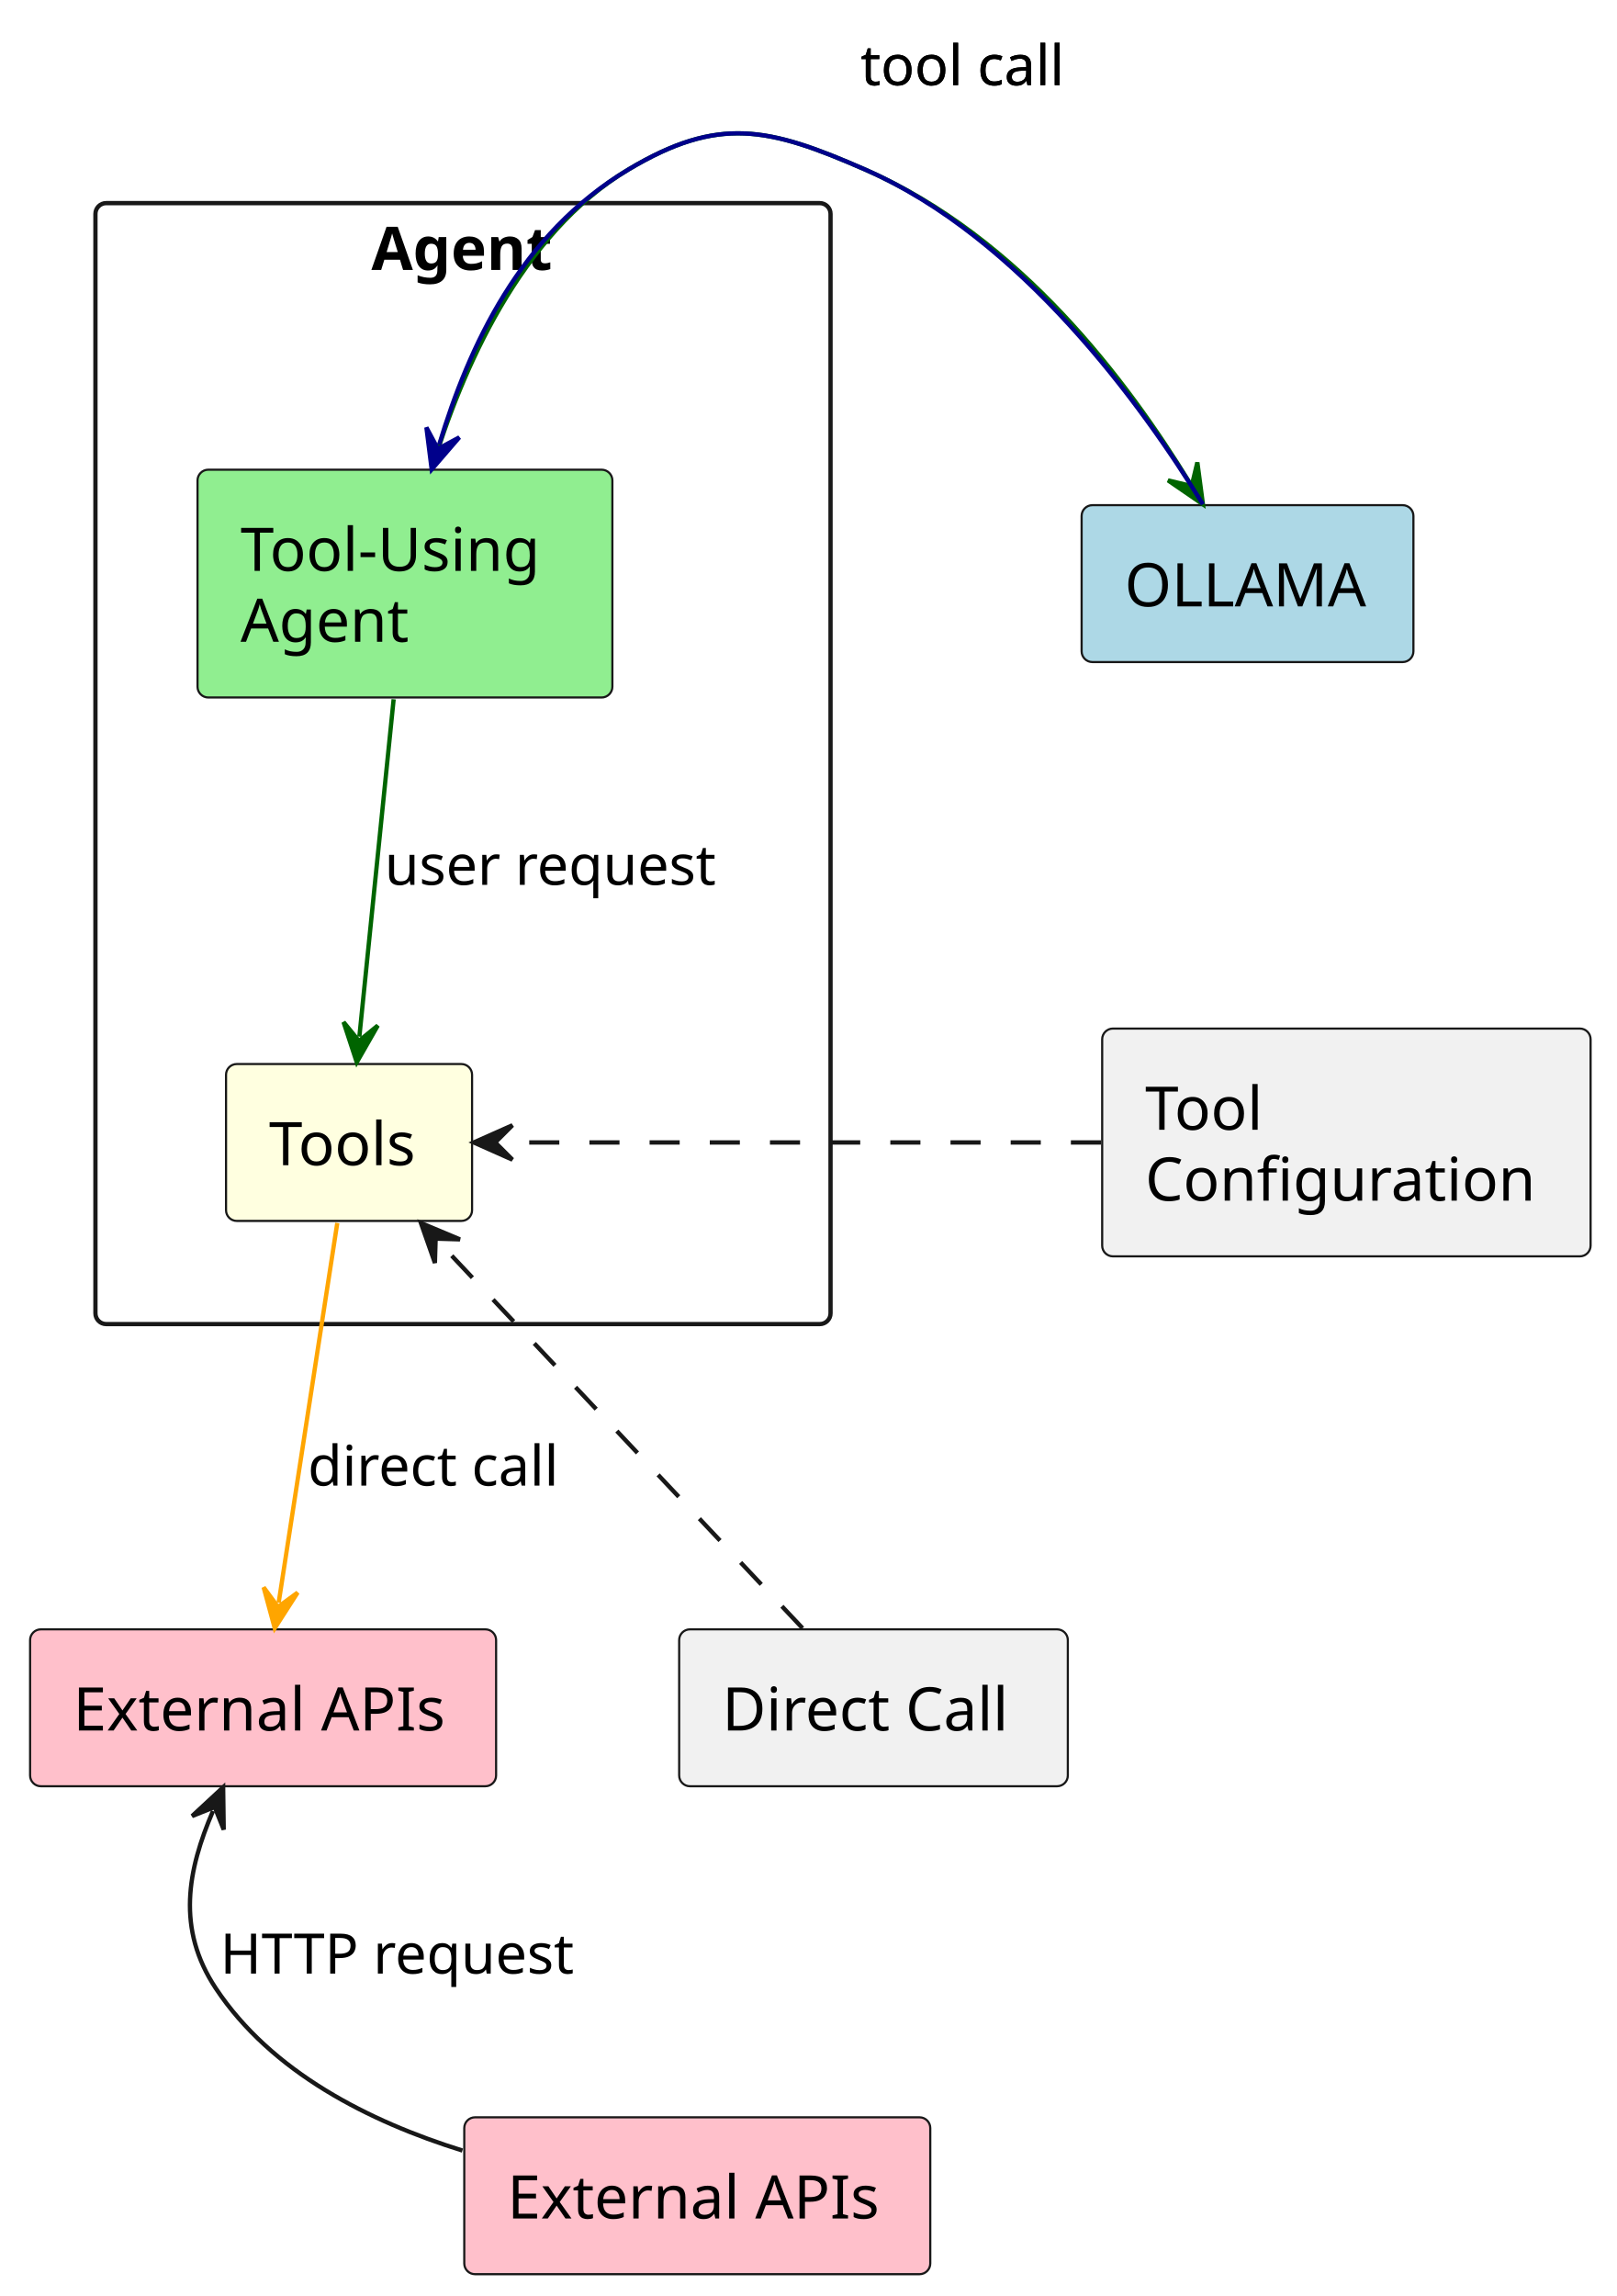
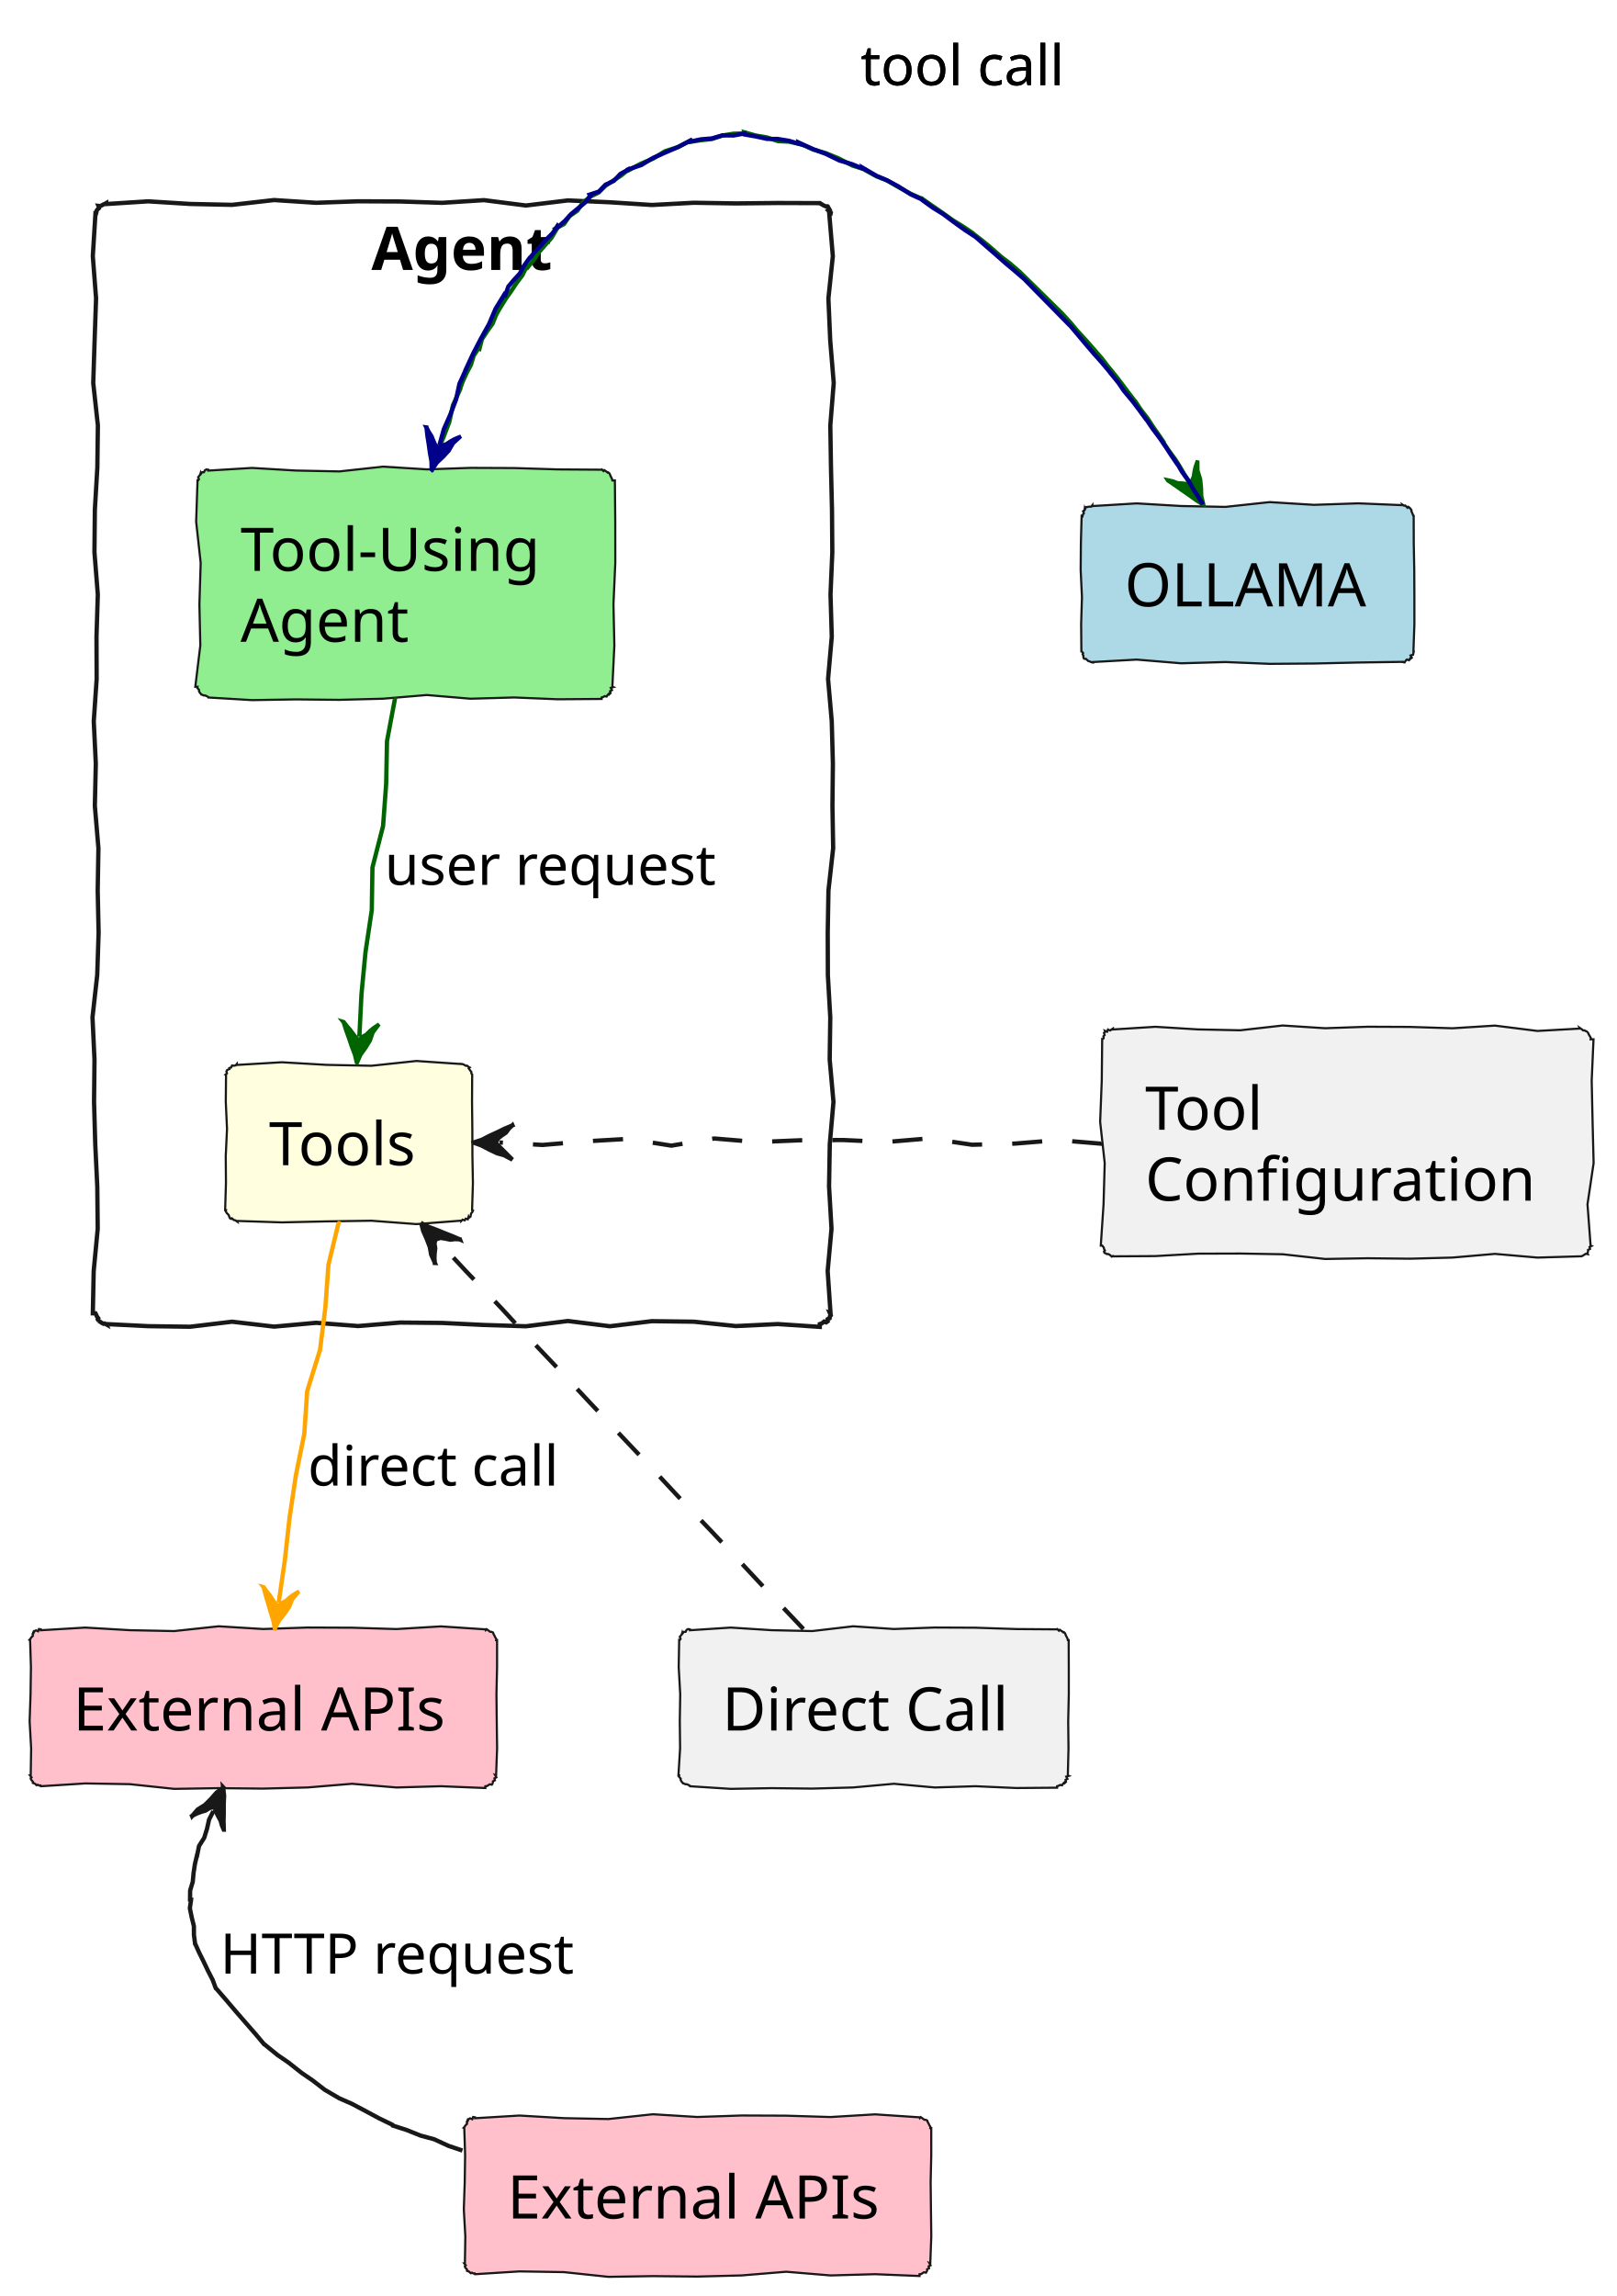
<svg xmlns="http://www.w3.org/2000/svg" contentStyleType="text/css" data-diagram-type="DESCRIPTION" height="534px" preserveAspectRatio="none" style="width:376px;height:534px;background:#FFFFFF;" version="1.1" viewBox="0 0 376 534" width="376px" zoomAndPan="magnify">
  <defs />
  <g>
-     <g class="cluster" data-entity="Agent" data-source-line="2" data-uid="ent0002" id="cluster_Agent">
-       <rect fill="none" height="260.71" rx="2.5" ry="2.5" style="stroke:#181818;stroke-width:1;" width="171" x="22.2" y="47.242" />
+     <g class="cluster" data-entity="Agent" data-source-line="3" data-uid="ent0002" id="cluster_Agent">
+       <polygon fill="none" points="24.7,47.242,24.7,47.452,34.465,46.828,44.229,47.435,53.994,47.642,63.759,46.529,73.523,47.164,83.288,46.816,93.053,46.859,102.818,47.174,112.582,46.551,122.347,47.796,132.112,46.612,141.876,47.044,151.641,47.674,161.406,47.156,171.171,47.31,180.935,47.21,190.7,47.242,190.723,47.297,191.084,47.462,191.482,47.715,191.846,47.888,192.201,48.037,192.468,47.974,192.546,48.007,192.757,48.387,192.977,48.771,192.685,48.943,193.262,49.475,193.2,49.742,192.904,49.742,193.734,59.577,192.705,69.412,193.131,79.247,193.942,89.082,193.151,98.917,193.305,108.752,193.539,118.587,193.616,128.422,193.196,138.257,193.487,148.092,192.628,157.927,193.484,167.762,193.748,177.597,193.644,187.432,193.813,197.267,192.717,207.102,192.548,216.937,192.579,226.772,193.141,236.607,193.004,246.442,193.881,256.277,193.025,266.112,192.857,275.947,193.428,285.782,192.533,295.617,193.2,305.452,193.04,305.386,193.253,305.889,193.041,306.215,192.987,306.606,192.515,306.825,192.468,307.22,192.508,307.318,192.19,307.548,191.7,307.367,191.395,307.63,191.07,307.844,190.7,307.952,190.7,308.604,180.935,307.948,171.171,308.415,161.406,307.398,151.641,307.275,141.876,308.456,132.112,307.235,122.347,308.461,112.582,308.159,102.818,307.684,93.053,307.598,83.288,308.411,73.523,307.653,63.759,308.544,53.994,307.399,44.229,308.57,34.465,308.437,24.7,307.952,24.731,308.028,24.352,307.82,24.086,307.883,23.718,307.702,23.307,307.418,22.932,307.22,23.015,307.254,22.746,306.85,22.86,306.604,22.541,306.179,22.4,305.828,22.2,305.452,21.592,305.452,21.795,295.617,22.731,285.782,22.63,275.947,22.157,266.112,21.878,256.277,21.981,246.442,21.514,236.607,22.615,226.772,22.94,216.937,22.726,207.102,22.895,197.267,22.063,187.432,22.287,177.597,21.812,167.762,22.484,157.927,22.447,148.092,22.752,138.257,21.97,128.422,22.066,118.587,22.643,108.752,22.767,98.917,21.688,89.082,22.006,79.247,22.349,69.412,21.589,59.577,22.2,49.742,22.309,49.787,22.426,49.422,22.462,49.022,22.683,48.7,23.01,48.421,22.932,47.974,22.892,47.878,23.326,47.925,23.676,47.77,24.008,47.571,24.364,47.432,24.7,47.242" style="stroke:#181818;stroke-width:1;" />
      <text fill="#000000" font-family="sans-serif" font-size="14" font-weight="bold" lengthAdjust="spacing" textLength="42.615" x="86.392" y="62.777">Agent</text>
    </g>
-     <g class="entity" data-entity="ToolAgent" data-source-line="3" data-uid="ent0003" id="entity_ToolAgent">
-       <rect fill="#90EE90" height="52.977" rx="2.5" ry="2.5" style="stroke:#181818;stroke-width:0.5;" width="96.501" x="45.95" y="109.242" />
+     <g class="entity" data-entity="ToolAgent" data-source-line="4" data-uid="ent0003" id="entity_ToolAgent">
+       <polygon fill="#90EE90" points="48.45,109.242,48.45,109.452,58.617,108.828,68.784,109.436,78.95,109.642,89.117,108.529,99.284,109.165,109.451,108.816,119.617,108.859,129.784,109.174,139.951,109.242,139.863,109.029,140.375,109.559,140.578,109.341,140.986,109.621,141.42,109.961,141.719,109.974,141.692,109.963,141.886,110.337,142.002,110.677,142.213,111.058,142.378,111.419,142.451,111.742,143.037,111.742,143.122,121.338,143.13,130.933,142.706,140.528,142.915,150.123,142.451,159.719,142.667,159.808,142.082,159.98,142.367,160.512,141.92,160.742,142.03,161.201,141.719,161.487,141.656,161.334,141.357,161.612,141.106,162.008,140.652,161.911,140.318,162.105,139.951,162.219,139.951,162.557,129.784,162.635,119.617,162.215,109.451,162.506,99.284,161.646,89.117,162.503,78.95,162.767,68.784,162.663,58.617,162.832,48.45,162.219,48.388,162.07,48.013,161.871,47.664,161.734,47.382,161.761,47.011,161.572,46.682,161.487,46.892,161.573,46.482,161.111,46.284,160.736,46.313,160.455,45.891,159.987,45.95,159.719,45.431,159.719,46.599,150.123,46.386,140.528,46.684,130.933,45.628,121.338,45.95,111.742,46.048,111.783,46.278,111.464,46.097,110.975,46.36,110.669,46.575,110.344,46.682,109.974,46.765,110.175,47.035,109.827,47.448,109.824,47.672,109.365,48.01,109.18,48.45,109.242" style="stroke:#181818;stroke-width:0.5;" />
      <text fill="#000000" font-family="sans-serif" font-size="14" lengthAdjust="spacing" textLength="76.501" x="55.95" y="132.777">Tool-Using</text>
      <text fill="#000000" font-family="sans-serif" font-size="14" lengthAdjust="spacing" textLength="40.113" x="55.95" y="149.266">Agent</text>
    </g>
-     <g class="entity" data-entity="Tools" data-source-line="4" data-uid="ent0004" id="entity_Tools">
-       <rect fill="#FFFFE0" height="36.488" rx="2.5" ry="2.5" style="stroke:#181818;stroke-width:0.5;" width="57.235" x="52.58" y="247.472" />
+     <g class="entity" data-entity="Tools" data-source-line="5" data-uid="ent0004" id="entity_Tools">
+       <polygon fill="#FFFFE0" points="55.08,247.472,55.08,247.682,65.527,247.058,75.974,247.666,86.421,247.872,96.868,246.759,107.315,247.472,107.305,247.448,107.615,247.487,107.974,247.647,108.367,247.891,108.641,247.845,109.083,248.204,109.254,248.275,109.035,248.478,109.315,248.886,109.656,249.32,109.642,249.608,109.815,249.972,109.838,249.972,109.805,256.27,109.875,262.567,109.895,268.865,110.011,275.163,109.815,281.461,110.022,281.546,109.878,281.901,109.601,282.2,109.519,282.58,109.446,282.964,109.083,283.228,108.991,283.006,108.816,283.584,108.338,283.43,108.091,283.832,107.606,283.662,107.315,283.961,107.315,283.892,96.868,284.702,86.421,283.912,75.974,284.066,65.527,284.299,55.08,283.961,55.133,284.089,54.726,283.813,54.41,283.756,53.946,283.345,53.702,283.462,53.312,283.228,53.481,283.298,53.303,282.931,53.208,282.599,52.724,282.106,52.526,281.731,52.58,281.461,52.373,281.461,52.56,275.163,52.514,268.865,52.807,262.567,52.522,256.27,52.58,249.972,52.474,249.928,52.797,249.648,52.667,249.18,52.859,248.845,53.366,248.641,53.312,248.204,53.368,248.339,53.76,248.284,53.978,247.812,54.414,247.863,54.802,247.8,55.08,247.472" style="stroke:#181818;stroke-width:0.5;" />
      <text fill="#000000" font-family="sans-serif" font-size="14" lengthAdjust="spacing" textLength="37.235" x="62.58" y="271.007">Tools</text>
    </g>
-     <g class="entity" data-entity="OLLAMA" data-source-line="11" data-uid="ent0006" id="entity_OLLAMA">
-       <rect fill="#ADD8E6" height="36.488" rx="2.5" ry="2.5" style="stroke:#181818;stroke-width:0.5;" width="77.183" x="251.61" y="117.492" />
+     <g class="entity" data-entity="OLLAMA" data-source-line="12" data-uid="ent0006" id="entity_OLLAMA">
+       <polygon fill="#ADD8E6" points="254.11,117.492,254.11,117.702,264.422,117.078,274.734,117.686,285.045,117.892,295.357,116.779,305.669,117.415,315.981,117.066,326.293,117.492,326.244,117.374,326.637,117.618,326.911,117.572,327.424,118.102,327.626,117.884,328.06,118.224,328,118.199,328.34,118.633,328.327,118.921,328.521,119.294,328.636,119.635,328.793,119.992,328.852,119.992,328.872,126.29,328.988,132.588,329.016,138.885,329.019,145.183,328.793,151.481,328.871,151.513,328.789,151.893,328.716,152.277,328.131,152.449,328.416,152.981,328.06,153.248,328.023,153.157,327.775,153.559,327.29,153.389,326.991,153.667,326.741,154.062,326.293,153.981,326.293,153.932,315.981,154.086,305.669,154.319,295.357,154.397,285.045,153.977,274.734,154.268,264.422,153.408,254.11,153.981,254.146,154.068,253.826,154.003,253.46,153.825,253.127,153.73,252.634,153.246,252.342,153.248,252.141,153.165,252.004,152.815,252.031,152.534,251.842,152.162,251.966,151.921,251.61,151.481,251.552,151.481,251.496,145.183,251.686,138.885,251.388,132.588,251.437,126.29,251.61,119.992,251.81,120.075,251.891,119.694,252.129,119.379,251.95,118.891,252.294,118.619,252.342,118.224,252.417,118.406,252.636,117.933,253.037,117.902,253.419,117.824,253.84,117.839,254.11,117.492" style="stroke:#181818;stroke-width:0.5;" />
      <text fill="#000000" font-family="sans-serif" font-size="14" lengthAdjust="spacing" textLength="57.183" x="261.61" y="141.027">OLLAMA</text>
    </g>
-     <g class="entity" data-entity="ExtLeft" data-source-line="12" data-uid="ent0007" id="entity_ExtLeft">
-       <rect fill="#FFC0CB" height="36.488" rx="2.5" ry="2.5" style="stroke:#181818;stroke-width:0.5;" width="108.402" x="7" y="378.952" />
+     <g class="entity" data-entity="ExtLeft" data-source-line="13" data-uid="ent0007" id="entity_ExtLeft">
+       <polygon fill="#FFC0CB" points="9.5,378.952,9.5,379.162,19.84,378.538,30.18,379.146,40.521,379.352,50.861,378.239,61.201,378.875,71.541,378.526,81.882,378.569,92.222,378.884,102.562,378.261,112.902,378.952,112.973,379.123,113.175,378.904,113.584,379.184,114.018,379.524,114.306,379.512,114.67,379.684,114.691,379.693,114.807,380.034,115.018,380.414,115.183,380.776,115.436,381.173,115.402,381.452,115.626,381.452,115.629,387.75,115.487,394.048,115.557,400.345,115.636,406.643,115.402,412.94,115.18,412.849,115.465,413.381,115.018,413.61,115.127,414.069,114.664,414.291,114.67,414.708,114.661,414.687,114.411,415.083,113.957,414.986,113.623,415.18,113.299,415.398,112.902,415.44,112.902,415.857,102.562,415.437,92.222,415.728,81.882,414.868,71.541,415.725,61.201,415.989,50.861,415.885,40.521,416.053,30.18,414.957,19.84,414.788,9.5,415.44,9.421,415.249,9.139,415.276,8.768,415.087,8.526,415.211,8.063,414.801,7.732,414.708,7.627,414.664,7.656,414.384,7.234,413.916,7.133,413.581,7.346,413.377,7,412.94,7.145,412.94,7.245,406.643,6.893,400.345,7.106,394.048,7.197,387.75,7,381.452,6.854,381.392,7.117,381.086,7.332,380.761,7.64,380.475,7.585,380.037,7.732,379.684,7.791,379.827,8.015,379.367,8.353,379.183,8.857,379.4,9.055,378.878,9.5,378.952" style="stroke:#181818;stroke-width:0.5;" />
      <text fill="#000000" font-family="sans-serif" font-size="14" lengthAdjust="spacing" textLength="88.402" x="17" y="402.487">External APIs</text>
    </g>
-     <g class="entity" data-entity="ExtRight" data-source-line="13" data-uid="ent0008" id="entity_ExtRight">
-       <rect fill="#FFC0CB" height="36.488" rx="2.5" ry="2.5" style="stroke:#181818;stroke-width:0.5;" width="108.402" x="108" y="492.442" />
+     <g class="entity" data-entity="ExtRight" data-source-line="14" data-uid="ent0008" id="entity_ExtRight">
+       <polygon fill="#FFC0CB" points="110.5,492.442,110.5,492.652,120.84,492.028,131.18,492.635,141.521,492.842,151.861,491.729,162.201,492.365,172.541,492.016,182.882,492.059,193.222,492.374,203.562,491.751,213.902,492.442,213.973,492.613,214.175,492.394,214.584,492.674,215.018,493.014,215.306,493.002,215.67,493.174,215.691,493.183,215.807,493.524,216.018,493.904,216.183,494.266,216.436,494.663,216.402,494.942,216.626,494.942,216.629,501.24,216.487,507.538,216.557,513.835,216.636,520.133,216.402,526.431,216.18,526.338,216.465,526.871,216.018,527.1,216.127,527.559,215.664,527.782,215.67,528.198,215.661,528.177,215.411,528.573,214.957,528.476,214.623,528.67,214.299,528.888,213.902,528.931,213.902,529.347,203.562,528.927,193.222,529.218,182.882,528.358,172.541,529.215,162.201,529.479,151.861,529.375,141.521,529.543,131.18,528.447,120.84,528.278,110.5,528.931,110.421,528.739,110.139,528.766,109.768,528.577,109.526,528.701,109.064,528.291,108.732,528.198,108.627,528.154,108.656,527.874,108.234,527.406,108.133,527.071,108.346,526.867,108,526.431,108.145,526.431,108.245,520.133,107.893,513.835,108.106,507.538,108.197,501.24,108,494.942,107.855,494.882,108.117,494.576,108.332,494.251,108.64,493.965,108.585,493.527,108.732,493.174,108.791,493.317,109.015,492.857,109.353,492.673,109.857,492.89,110.055,492.368,110.5,492.442" style="stroke:#181818;stroke-width:0.5;" />
      <text fill="#000000" font-family="sans-serif" font-size="14" lengthAdjust="spacing" textLength="88.402" x="118" y="515.977">External APIs</text>
    </g>
-     <g class="entity" data-entity="ToolConf" data-source-line="15" data-uid="ent0009" id="entity_ToolConf">
-       <rect fill="#F1F1F1" height="52.977" rx="2.5" ry="2.5" style="stroke:#181818;stroke-width:0.5;" width="113.618" x="256.39" y="239.222" />
+     <g class="entity" data-entity="ToolConf" data-source-line="16" data-uid="ent0009" id="entity_ToolConf">
+       <polygon fill="#F1F1F1" points="258.89,239.222,258.89,239.432,268.764,238.808,278.639,239.416,288.513,239.622,298.387,238.509,308.262,239.144,318.136,238.796,328.011,238.839,337.885,239.154,347.759,238.531,357.634,239.776,367.508,239.222,367.428,239.028,367.837,239.308,368.27,239.648,368.558,239.635,368.931,239.829,369.276,239.954,369.266,239.95,369.477,240.331,369.642,240.692,369.896,241.09,370.068,241.454,370.008,241.722,370.687,241.722,370.263,251.317,370.472,260.913,370.71,270.508,369.287,280.103,370.008,289.699,370.217,289.785,369.77,290.014,369.88,290.474,369.416,290.696,369.401,291.104,369.276,291.466,369.37,291.695,368.916,291.598,368.582,291.792,368.259,292.01,367.915,292.18,367.508,292.199,367.508,292.195,357.634,292.486,347.759,291.626,337.885,292.483,328.011,292.747,318.136,292.643,308.262,292.812,298.387,291.716,288.513,291.547,278.639,291.577,268.764,292.14,258.89,292.199,258.865,292.138,258.623,292.262,258.161,291.852,257.786,291.654,257.505,291.683,257.122,291.466,256.917,291.382,256.816,291.047,257.029,290.842,256.817,290.461,256.763,290.146,256.39,289.699,256.068,289.699,256.709,280.103,256.98,270.508,255.918,260.913,256.294,251.317,256.39,241.722,256.429,241.738,256.737,241.452,256.682,241.014,256.972,240.72,256.805,240.237,257.122,239.954,257.036,239.746,257.54,239.963,257.738,239.441,258.248,239.672,258.563,239.432,258.89,239.222" style="stroke:#181818;stroke-width:0.5;" />
      <text fill="#000000" font-family="sans-serif" font-size="14" lengthAdjust="spacing" textLength="30.099" x="266.39" y="262.757">Tool</text>
      <text fill="#000000" font-family="sans-serif" font-size="14" lengthAdjust="spacing" textLength="93.618" x="266.39" y="279.246">Configuration</text>
    </g>
-     <g class="entity" data-entity="DirectCall" data-source-line="16" data-uid="ent0010" id="entity_DirectCall">
-       <rect fill="#F1F1F1" height="36.488" rx="2.5" ry="2.5" style="stroke:#181818;stroke-width:0.5;" width="90.41" x="157.99" y="378.952" />
+     <g class="entity" data-entity="DirectCall" data-source-line="17" data-uid="ent0010" id="entity_DirectCall">
+       <polygon fill="#F1F1F1" points="160.49,378.952,160.49,379.162,169.98,378.538,179.47,379.146,188.96,379.352,198.45,378.239,207.94,378.875,217.43,378.526,226.92,378.569,236.41,378.884,245.9,378.952,245.812,378.739,246.324,379.269,246.527,379.051,246.936,379.331,247.369,379.671,247.668,379.684,247.642,379.673,247.835,380.047,247.951,380.387,248.162,380.768,248.327,381.129,248.4,381.452,248.595,381.452,248.624,387.75,248.627,394.048,248.485,400.345,248.555,406.643,248.4,412.94,248.616,413.03,248.032,413.202,248.316,413.734,247.869,413.963,247.979,414.423,247.668,414.708,247.605,414.556,247.306,414.834,247.055,415.229,246.601,415.133,246.267,415.327,245.9,415.44,245.9,415.779,236.41,415.857,226.92,415.437,217.43,415.728,207.94,414.868,198.45,415.725,188.96,415.989,179.47,415.885,169.98,416.053,160.49,415.44,160.428,415.292,160.053,415.093,159.704,414.956,159.422,414.983,159.051,414.794,158.722,414.708,158.932,414.795,158.522,414.332,158.324,413.957,158.353,413.677,157.931,413.209,157.99,412.94,157.817,412.94,158.206,406.643,158.135,400.345,158.235,394.048,157.883,387.75,157.99,381.452,158.088,381.493,158.318,381.174,158.137,380.685,158.4,380.379,158.615,380.054,158.722,379.684,158.805,379.885,159.075,379.537,159.488,379.534,159.712,379.075,160.05,378.89,160.49,378.952" style="stroke:#181818;stroke-width:0.5;" />
      <text fill="#000000" font-family="sans-serif" font-size="14" lengthAdjust="spacing" textLength="70.41" x="167.99" y="402.487">Direct Call</text>
    </g>
-     <g class="link" data-entity-1="ToolAgent" data-entity-2="Tools" data-source-line="7" data-uid="lnk5" id="link_ToolAgent_Tools">
-       <path d="M91.57,162.632 C89.02,187.762 85.816,219.233 83.596,241.103" fill="none" id="ToolAgent-to-Tools" style="stroke:#006400;stroke-width:1;" />
-       <polygon fill="#006400" points="82.99,247.072,87.879,238.522,83.495,242.098,79.919,237.714,82.99,247.072" style="stroke:#006400;stroke-width:1;" />
+     <g class="link" data-entity-1="ToolAgent" data-entity-2="Tools" data-source-line="8" data-uid="lnk5" id="link_ToolAgent_Tools">
+       <path d="M91.57,162.632 L91.849,162.661 L90.024,172.385 L89.833,182.276 L89.11,192.113 L86.637,201.771 L86.483,211.666 L85.024,221.428 L84.084,231.242 L83.596,241.103" fill="none" style="stroke:#006400;stroke-width:1;" />
+       <polygon fill="#006400" points="82.99,247.072,83.051,247.107,83.848,245.294,85.001,243.684,86.039,242.008,86.694,240.114,87.879,238.522,87.862,238.502,86.912,239.127,86.044,239.853,85.234,240.65,84.226,241.204,83.495,242.098,83.638,242.214,82.617,241.088,82.014,240.303,81.461,239.559,80.612,238.573,79.919,237.714,79.941,237.721,80.523,239.583,81.204,241.476,81.838,243.354,82.561,245.262,82.99,247.072" style="stroke:#006400;stroke-width:1;" />
      <text fill="#000000" font-family="sans-serif" font-size="13" lengthAdjust="spacing" textLength="78.914" x="89.48" y="205.791">user request</text>
    </g>
-     <g class="link" data-entity-1="Tools" data-entity-2="ExtLeft" data-source-line="34" data-uid="lnk24" id="link_Tools_ExtLeft">
-       <path d="M78.46,284.442 C74.63,309.242 68.635,348.072 64.825,372.752" fill="none" id="Tools-to-ExtLeft" style="stroke:#FFA500;stroke-width:1;" />
-       <polygon fill="#FFA500" points="63.91,378.682,69.236,370.398,64.673,373.741,61.33,369.177,63.91,378.682" style="stroke:#FFA500;stroke-width:1;" />
+     <g class="link" data-entity-1="Tools" data-entity-2="ExtLeft" data-source-line="35" data-uid="lnk24" id="link_Tools_ExtLeft">
+       <path d="M78.46,284.442 L78.737,284.485 L76.399,294.17 L75.685,304.106 L74.442,313.96 L71.46,323.546 L70.783,333.488 L68.808,343.229 L67.35,353.05 L66.251,362.926 L64.825,372.752" fill="none" style="stroke:#FFA500;stroke-width:1;" />
+       <polygon fill="#FFA500" points="63.91,378.682,63.969,378.72,64.859,376.951,66.095,375.403,67.218,373.784,67.971,371.926,69.236,370.398,69.221,370.377,68.24,370.952,67.335,371.632,66.485,372.385,65.449,372.886,64.673,373.741,64.822,373.85,63.835,372.704,63.282,371.876,62.783,371.088,61.975,370.073,61.33,369.177,61.352,369.183,61.836,371.075,62.419,372.995,62.955,374.901,63.582,376.832,63.91,378.682" style="stroke:#FFA500;stroke-width:1;" />
      <text fill="#000000" font-family="sans-serif" font-size="13" lengthAdjust="spacing" textLength="61.49" x="71.6" y="345.521">direct call</text>
    </g>
-     <g class="link" data-entity-1="ExtLeft" data-entity-2="ExtRight" data-source-line="35" data-uid="lnk26" id="link_ExtLeft_ExtRight">
-       <path d="M49.545,421.196 C43.635,434.976 41,448.582 50.2,462.442 C63.15,481.962 85.93,493.442 107.57,500.172" fill="none" id="ExtLeft-backto-ExtRight" style="stroke:#181818;stroke-width:1;" />
-       <polygon fill="#181818" points="51.91,415.682,44.686,422.377,49.939,420.277,52.039,425.53,51.91,415.682" style="stroke:#181818;stroke-width:1;" />
+     <g class="link" data-entity-1="ExtLeft" data-entity-2="ExtRight" data-source-line="36" data-uid="lnk26" id="link_ExtLeft_ExtRight">
+       <path d="M49.545,421.196 L49.633,421.228 L48.635,423.196 L48.152,425.349 L47.502,427.442 L46.299,429.337 L45.86,431.505 L45.826,431.5 L45.342,433.532 L45.03,435.592 L44.838,437.671 L44.234,439.684 L44.206,441.789 L44.451,441.817 L44.164,443.817 L44.591,445.899 L45.104,447.99 L45.112,450.024 L45.385,452.088 L45.413,452.101 L46.335,454.153 L47.383,456.263 L48.37,458.345 L49.473,460.481 L50.2,462.442 L50.426,462.637 L52.705,465.276 L54.839,467.79 L57.187,470.487 L59.544,473.193 L61.584,475.626 L61.392,475.369 L64.573,477.963 L67.122,479.711 L70.151,482.103 L72.686,483.832 L75.626,486.103 L75.612,486.076 L78.912,488.012 L81.885,489.316 L85.05,490.993 L88.232,492.701 L91.298,494.183 L91.362,494.356 L94.552,495.379 L97.851,496.698 L100.973,497.538 L104.359,499.093 L107.57,500.172" fill="none" style="stroke:#181818;stroke-width:1;" />
+       <polygon fill="#181818" points="51.91,415.682,51.958,415.734,50.371,416.92,49.064,418.407,47.666,419.797,45.969,420.864,44.686,422.377,44.677,422.353,45.684,421.825,46.74,421.418,47.83,421.096,48.803,420.483,49.939,420.277,50.111,420.346,50.164,421.25,50.718,422.354,51.333,423.483,51.592,424.469,52.039,425.53,52.062,425.531,52.002,423.56,52.047,421.592,52.041,419.622,52.131,417.654,51.91,415.682" style="stroke:#181818;stroke-width:1;" />
      <text fill="#000000" font-family="sans-serif" font-size="13" lengthAdjust="spacing" textLength="84.836" x="51.2" y="459.01">HTTP request</text>
    </g>
-     <g class="link" data-entity-1="ToolAgent" data-entity-2="OLLAMA" data-source-line="29" data-uid="lnk19" id="link_ToolAgent_OLLAMA">
-       <path d="M100.42,109.182 C107.35,86.212 121.07,54.402 146.2,39.412 C167.19,26.892 178.81,29.612 201.2,39.412 C237.49,55.292 262.43,88.969 276.69,112.189" fill="none" id="ToolAgent-to-OLLAMA" style="stroke:#006400;stroke-width:1;" />
-       <polygon fill="#006400" points="279.83,117.302,278.529,107.54,277.213,113.041,271.712,111.726,279.83,117.302" style="stroke:#006400;stroke-width:1;" />
+     <g class="link" data-entity-1="ToolAgent" data-entity-2="OLLAMA" data-source-line="30" data-uid="lnk19" id="link_ToolAgent_OLLAMA">
+       <path d="M100.42,109.182 L100.508,109.213 L101.555,105.424 L103.118,101.817 L104.513,98.151 L105.355,94.289 L106.963,90.698 L106.931,90.684 L107.662,88.674 L108.552,86.735 L109.552,84.846 L110.172,82.786 L111.324,80.965 L111.541,81.081 L112.109,78.901 L113.311,77.059 L114.59,75.259 L115.419,73.219 L116.485,71.305 L116.51,71.321 L117.676,69.44 L118.957,67.633 L120.182,65.791 L121.514,64.017 L122.499,62.019 L122.731,62.206 L124.118,60.486 L125.355,58.645 L126.812,56.981 L128.279,55.325 L129.42,53.407 L129.197,53.177 L131.206,52.097 L132.481,50.259 L134.314,48.996 L135.572,47.141 L137.302,45.772 L137.284,45.747 L139.273,44.768 L140.849,43.21 L142.668,41.994 L144.508,40.806 L146.2,39.412 L146.278,39.58 L149.059,38.079 L151.974,36.864 L154.673,35.186 L157.694,34.199 L160.5,32.752 L160.533,32.994 L163.062,32.606 L165.607,32.338 L168.076,31.513 L170.601,31.097 L173.175,31.042 L173.123,30.771 L175.757,31.512 L178.333,31.946 L180.994,32.825 L183.51,32.946 L186.112,33.517 L186.057,33.375 L189.167,34.791 L192.04,35.599 L195.081,36.839 L198.287,38.502 L201.2,39.412 L201.289,39.584 L203.965,41.049 L206.366,41.979 L209.112,43.579 L211.783,45.033 L214.278,46.146 L214.161,45.972 L216.659,47.725 L219.118,49.421 L221.653,51.23 L223.894,52.602 L226.3,54.218 L226.431,54.376 L228.338,55.844 L230.497,57.617 L233.027,59.837 L234.875,61.234 L237.273,63.295 L237.432,63.457 L239.324,65.311 L241.163,67.112 L243.123,69.035 L245.363,71.243 L247.206,73.048 L247.107,72.96 L249.184,75.242 L250.582,76.925 L252.752,79.288 L254.488,81.268 L256.107,83.145 L256.192,83.212 L257.698,85.18 L259.512,87.388 L261.047,89.379 L262.466,91.279 L263.982,93.255 L264.08,93.323 L265.306,95.18 L266.986,97.355 L268.154,99.17 L269.532,101.132 L270.841,103.047 L270.613,102.901 L271.859,104.778 L273.379,106.831 L274.511,108.635 L275.504,110.351 L276.69,112.189" fill="none" style="stroke:#006400;stroke-width:1;" />
+       <polygon fill="#006400" points="279.83,117.302,279.899,117.311,279.433,115.331,279.373,113.406,279.181,111.462,278.553,109.461,278.529,107.54,278.503,107.534,278.127,108.607,277.878,109.711,277.717,110.835,277.252,111.888,277.213,113.041,277.256,113.221,276.064,112.574,274.997,112.451,273.946,112.392,272.805,111.962,271.712,111.726,271.724,111.745,273.329,112.833,274.993,114.006,276.628,115.138,278.317,116.348,279.83,117.302" style="stroke:#006400;stroke-width:1;" />
      <text fill="#000000" font-family="sans-serif" font-size="13" lengthAdjust="spacing" textLength="50.058" x="200.2" y="19.811">tool call</text>
    </g>
-     <g class="link" data-entity-1="ToolAgent" data-entity-2="OLLAMA" data-source-line="30" data-uid="lnk21" id="link_ToolAgent_OLLAMA">
-       <path d="M102.153,103.438 C109.083,80.468 121.07,54.402 146.2,39.412 C167.19,26.892 178.81,29.612 201.2,39.412 C237.49,55.292 265.57,94.082 279.83,117.302" fill="none" id="ToolAgent-backto-OLLAMA" style="stroke:#00008B;stroke-width:1;" />
-       <polygon fill="#00008B" points="100.42,109.182,106.849,101.721,101.864,104.395,99.19,99.41,100.42,109.182" style="stroke:#00008B;stroke-width:1;" />
+     <g class="link" data-entity-1="ToolAgent" data-entity-2="OLLAMA" data-source-line="31" data-uid="lnk21" id="link_ToolAgent_OLLAMA">
+       <path d="M102.153,103.438 L102.241,103.469 L103.234,99.859 L104.743,96.432 L106.084,92.946 L106.872,89.262 L108.425,85.851 L108.394,85.836 L110.042,82.281 L111.844,78.806 L113.754,75.386 L115.293,71.776 L117.352,68.433 L117.554,68.573 L118.26,66.627 L119.558,65.09 L120.927,63.603 L121.877,61.826 L123.047,60.201 L123.07,60.221 L124.365,58.654 L125.764,57.177 L127.114,55.656 L128.559,54.218 L129.69,52.51 L129.891,52.731 L131.431,51.336 L132.841,49.8 L134.441,48.471 L136.049,47.153 L137.376,45.525 L137.194,45.261 L139.313,44.55 L140.831,42.971 L142.806,42.052 L144.31,40.454 L146.2,39.412 L146.187,39.385 L149.199,38.379 L151.911,36.729 L154.8,35.459 L157.704,34.221 L160.5,32.752 L160.525,32.935 L163.035,32.408 L165.587,32.195 L168.071,31.474 L170.657,31.509 L173.175,31.042 L173.221,31.282 L175.8,31.731 L178.401,32.3 L180.897,32.316 L183.47,32.737 L186.112,33.517 L186.012,33.26 L189.12,34.672 L192.115,35.794 L195.275,37.336 L198.154,38.161 L201.2,39.412 L201.129,39.277 L203.89,40.893 L206.347,41.931 L209.02,43.38 L211.905,45.23 L214.413,46.366 L214.524,46.525 L217.076,48.364 L219.282,49.709 L221.921,51.673 L224.465,53.502 L226.791,55.017 L226.653,54.858 L229.058,56.964 L231.418,59.018 L233.865,61.174 L235.97,62.932 L238.267,64.913 L238.413,65.057 L240.193,66.879 L242.256,68.979 L244.732,71.485 L246.447,73.243 L248.776,75.605 L248.948,75.752 L250.741,77.872 L252.477,79.941 L254.343,82.124 L256.512,84.566 L258.253,86.64 L258.147,86.559 L260.137,88.986 L261.409,90.862 L263.498,93.365 L265.127,95.514 L266.631,97.569 L266.721,97.631 L268.091,99.655 L269.782,101.902 L271.184,103.947 L272.465,105.909 L273.846,107.94 L273.946,108.004 L274.994,109.781 L276.508,111.856 L277.494,113.594 L278.698,115.471 L279.83,117.302" fill="none" style="stroke:#00008B;stroke-width:1;" />
+       <polygon fill="#00008B" points="100.42,109.182,100.473,109.228,101.601,107.6,103.04,106.24,104.378,104.793,105.383,103.058,106.849,101.721,106.837,101.698,105.785,102.131,104.795,102.678,103.847,103.306,102.752,103.657,101.864,104.395,102.027,104.483,101.144,103.299,100.736,102.37,100.387,101.472,99.7,100.394,99.19,99.41,99.213,99.413,99.425,101.364,99.741,103.327,100.007,105.283,100.368,107.252,100.42,109.182" style="stroke:#00008B;stroke-width:1;" />
      <text fill="#000000" font-family="sans-serif" font-size="13" lengthAdjust="spacing" textLength="50.058" x="200.2" y="19.811">tool call</text>
    </g>
-     <g class="link" data-entity-1="ToolConf" data-entity-2="Tools" data-source-line="31" data-uid="lnk22" id="link_ToolConf_Tools">
-       <path d="M256.11,265.712 C207.47,265.712 164.84,265.712 116.2,265.712" fill="none" id="ToolConf-to-Tools" style="stroke:#181818;stroke-width:1;stroke-dasharray:7,7;" />
-       <polygon fill="#181818" points="110.2,265.712,119.2,269.712,115.2,265.712,119.2,261.712,110.2,265.712" style="stroke:#181818;stroke-width:1;" />
+     <g class="link" data-entity-1="ToolConf" data-entity-2="Tools" data-source-line="32" data-uid="lnk22" id="link_ToolConf_Tools">
+       <path d="M256.11,265.712 L256.11,265.992 L246.116,265.16 L236.123,265.97 L226.129,266.245 L216.136,264.761 L206.142,265.609 L196.149,265.144 L186.155,265.201 L176.161,265.621 L166.168,264.79 L156.174,266.45 L146.181,264.872 L136.187,265.449 L126.194,266.288 L116.2,265.712" fill="none" style="stroke:#181818;stroke-width:1;stroke-dasharray:7,7;" />
+       <polygon fill="#181818" points="110.2,265.712,110.228,265.776,111.944,266.386,113.826,267.371,115.654,268.234,117.303,268.695,119.2,269.712,119.182,269.694,118.299,268.812,117.51,268.022,116.784,267.296,115.837,266.349,115.2,265.712,115.331,265.843,115.851,264.764,116.753,264.066,117.702,263.414,118.38,262.492,119.2,261.712,119.209,261.733,117.396,262.502,115.624,263.367,113.832,264.185,112.079,265.091,110.2,265.712" style="stroke:#181818;stroke-width:1;" />
    </g>
-     <g class="link" data-entity-1="DirectCall" data-entity-2="Tools" data-source-line="32" data-uid="lnk23" id="link_DirectCall_Tools">
-       <path d="M186.69,378.682 C163.44,354.002 125.384,313.61 102.024,288.81" fill="none" id="DirectCall-to-Tools" style="stroke:#181818;stroke-width:1;stroke-dasharray:7,7;" />
-       <polygon fill="#181818" points="97.91,284.442,101.169,293.736,101.338,288.082,106.993,288.251,97.91,284.442" style="stroke:#181818;stroke-width:1;" />
+     <g class="link" data-entity-1="DirectCall" data-entity-2="Tools" data-source-line="33" data-uid="lnk23" id="link_DirectCall_Tools">
+       <path d="M186.69,378.682 L186.894,378.874 L179.232,370.814 L172.767,363.88 L165.911,356.579 L157.776,348.072 L151.337,341.164 L143.943,333.356 L136.929,325.906 L130.18,318.705 L122.519,310.646 L116.672,304.295 L108.468,295.723 L102.024,288.81" fill="none" style="stroke:#181818;stroke-width:1;stroke-dasharray:7,7;" />
+       <polygon fill="#181818" points="97.91,284.442,97.976,284.465,98.431,286.255,99.275,288.181,99.991,290.063,100.293,291.799,101.169,293.736,101.143,293.735,101.061,292.601,101.109,291.471,101.248,290.343,101.074,289.206,101.338,288.082,101.344,288.266,102.463,287.906,103.598,288.084,104.735,288.327,105.861,288.188,106.993,288.251,107.001,288.272,105.172,287.479,103.383,286.782,101.574,286.039,99.802,285.384,97.91,284.442" style="stroke:#181818;stroke-width:1;" />
    </g>
  </g>
</svg>
